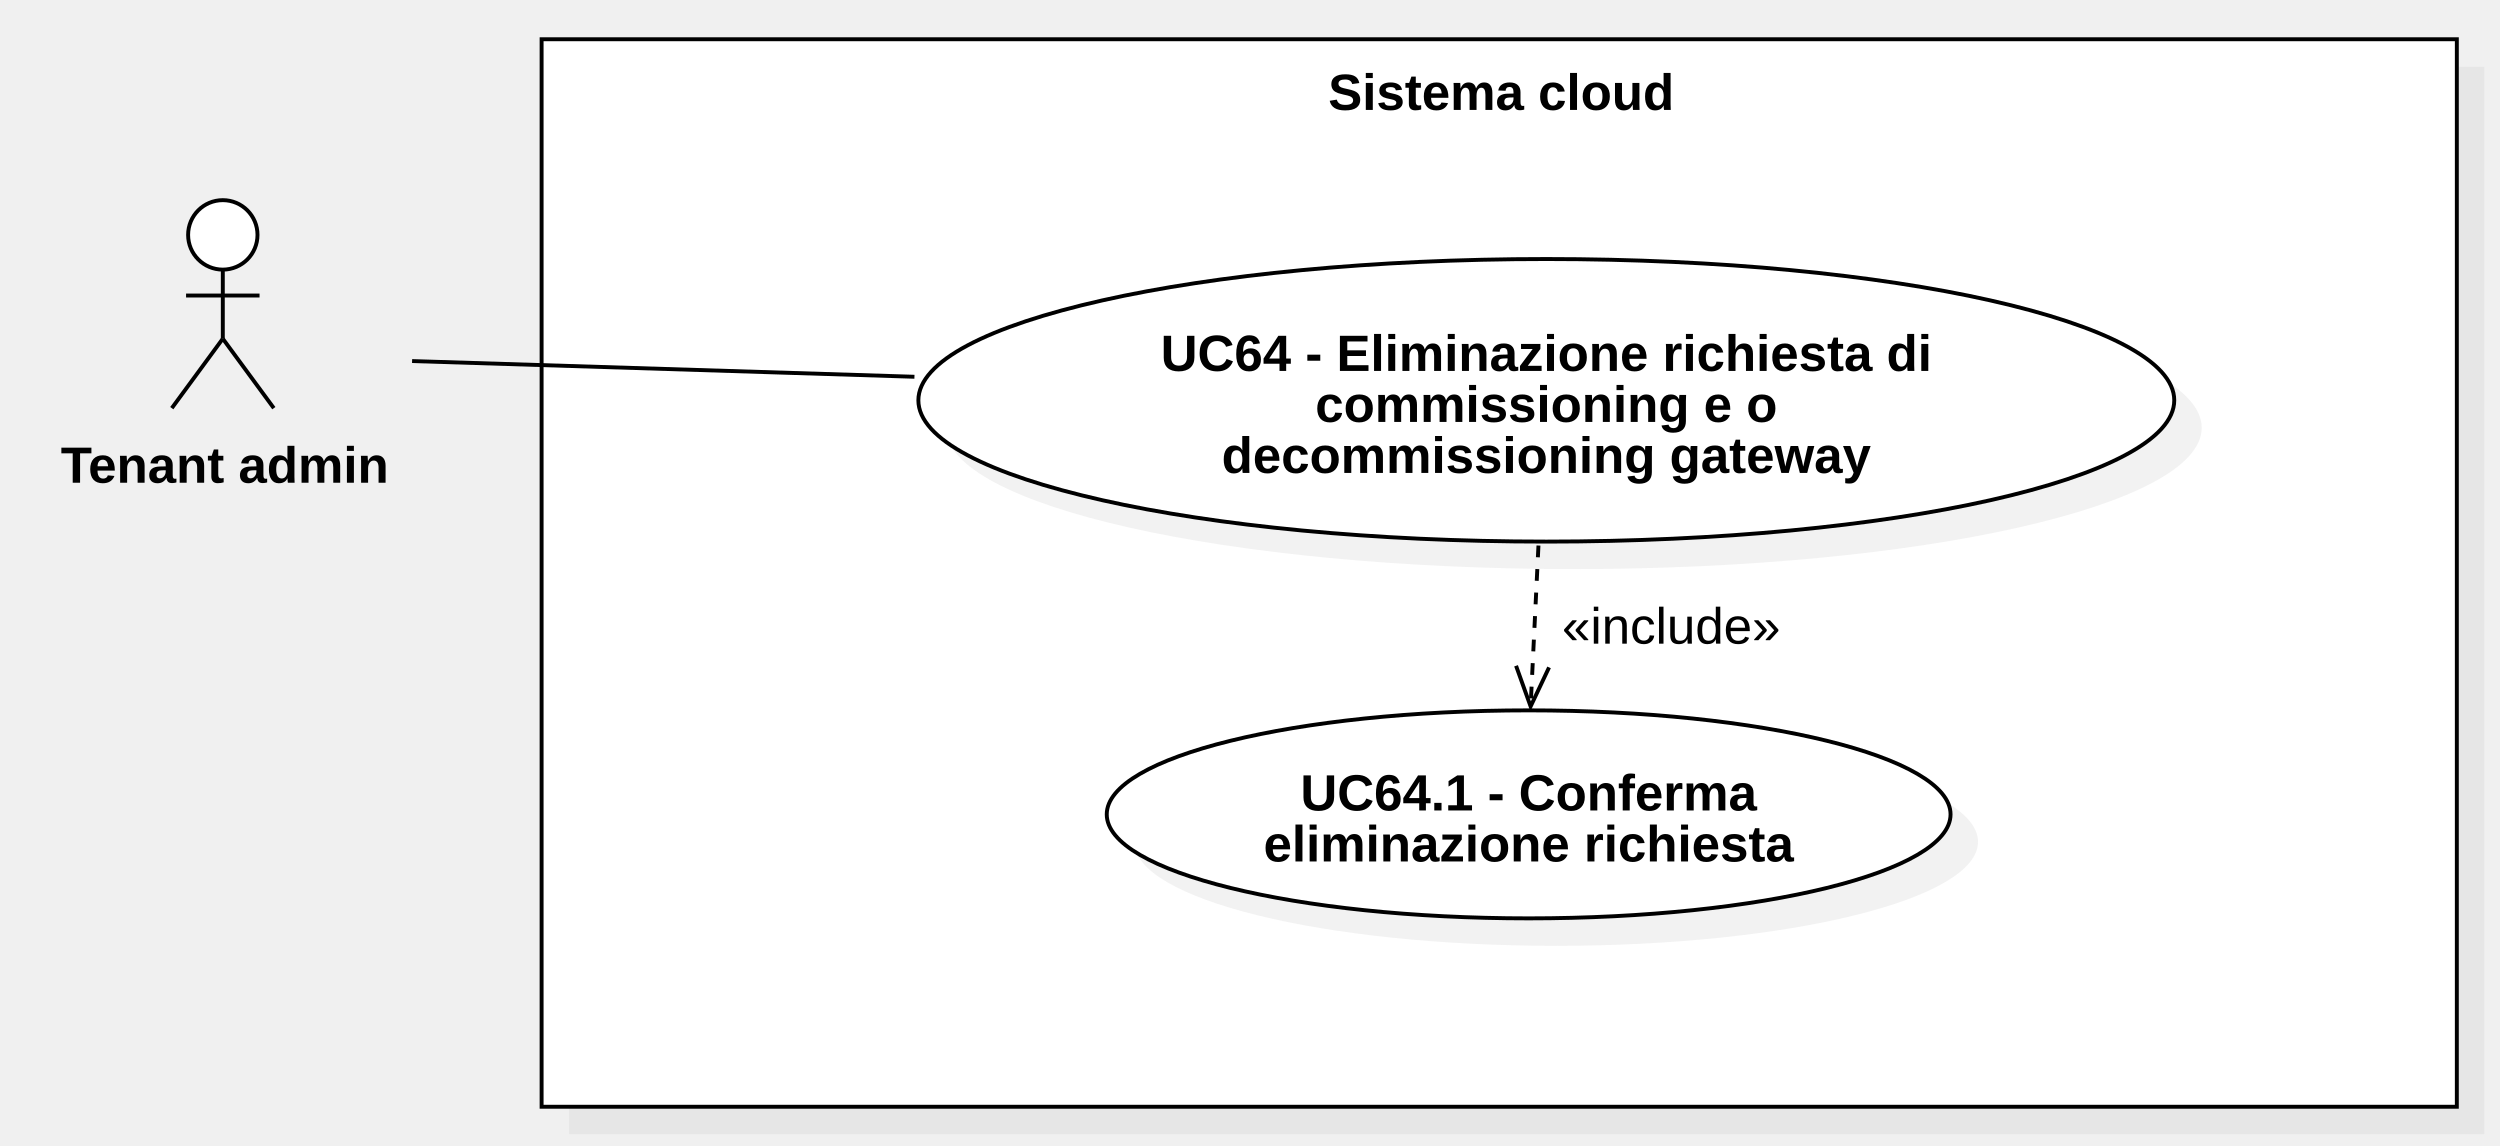
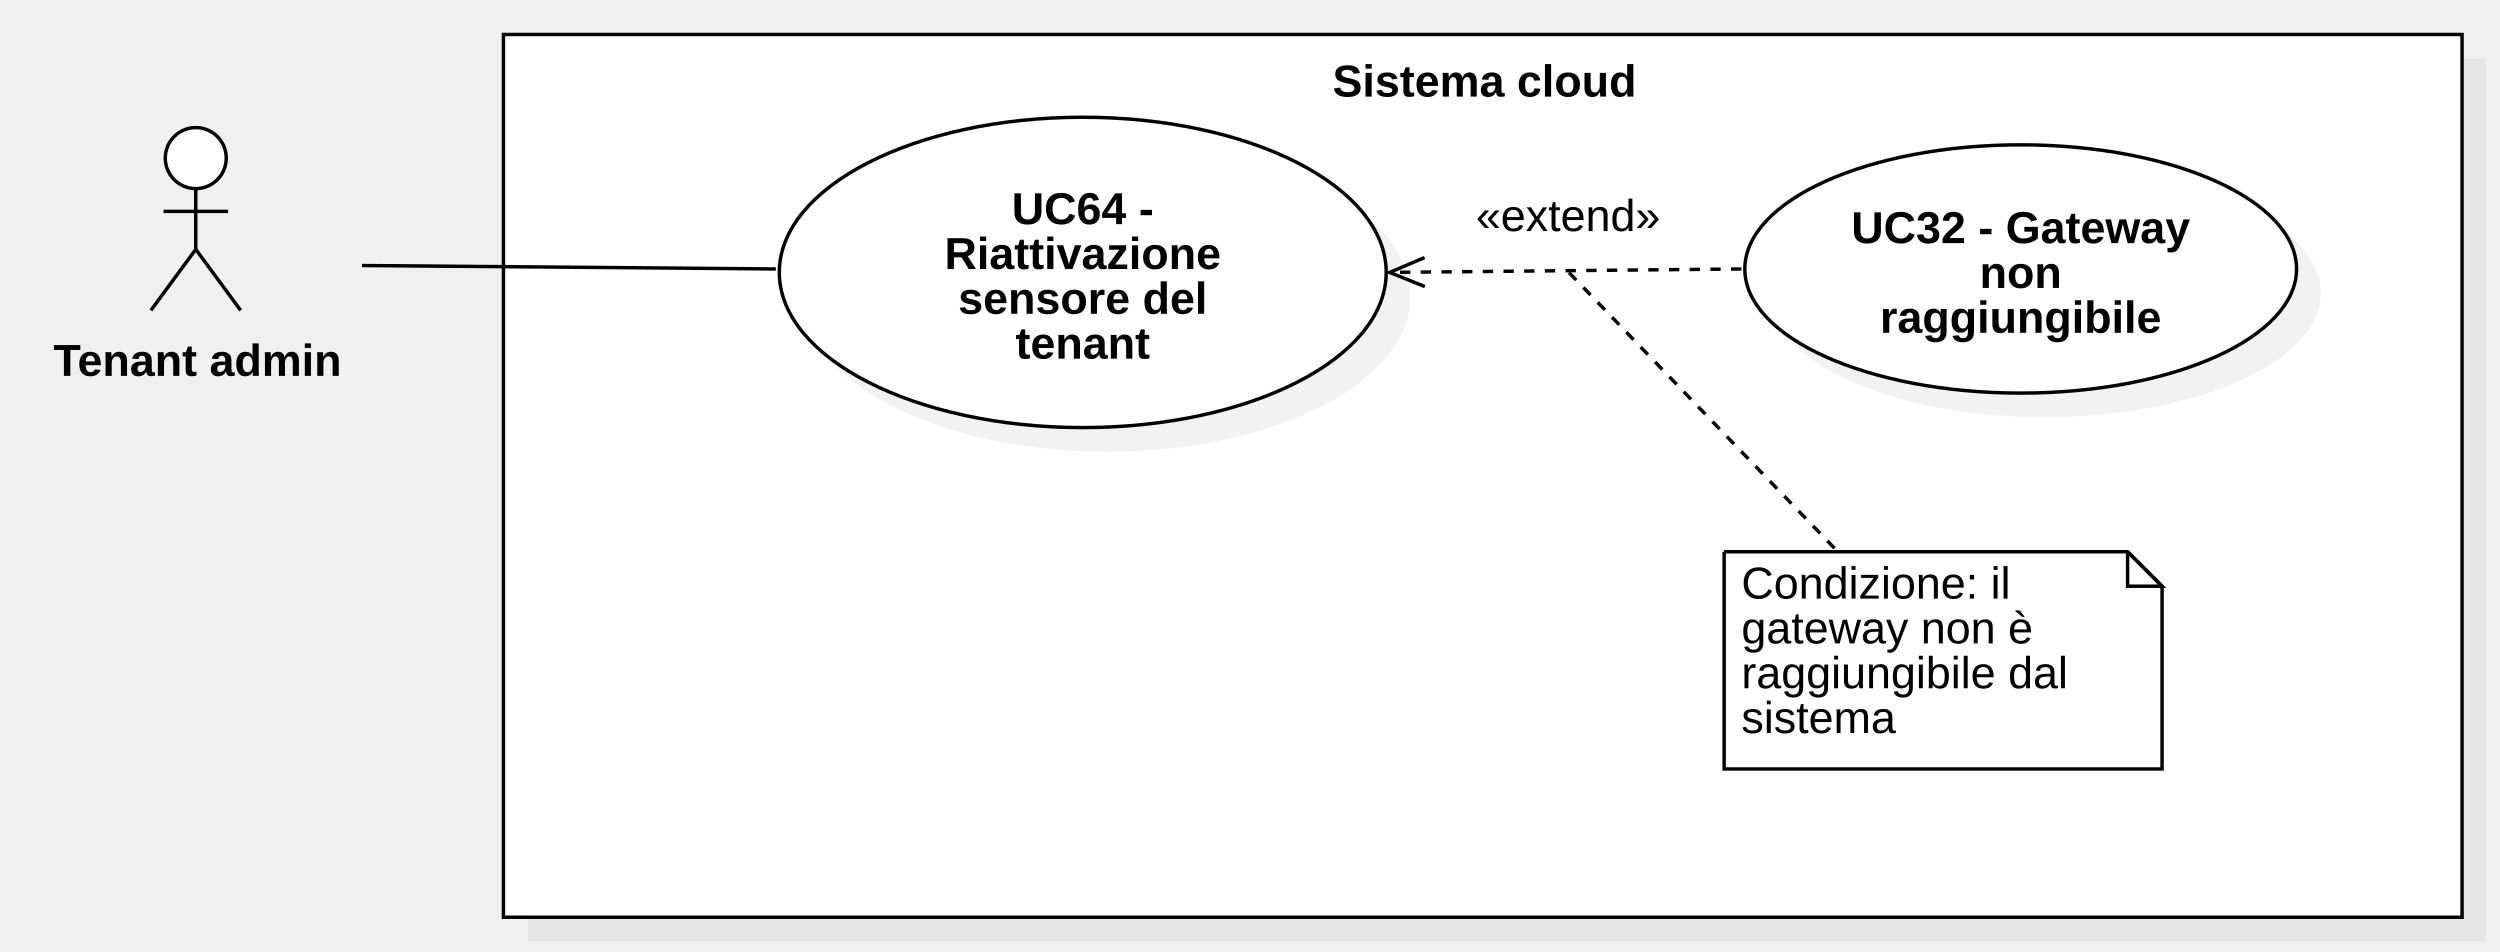
- <svg xmlns="http://www.w3.org/2000/svg" version="1.1" width="637" height="292">
+ <svg xmlns="http://www.w3.org/2000/svg" version="1.1" width="725" height="276">
  <defs />
  <g>
    <g>
-       <rect fill="#C0C0C0" stroke="none" x="177" y="33" width="488" height="272" transform="matrix(1 0 0 1 -32 -16)" fill-opacity="0.2" />
+       <rect fill="#C0C0C0" stroke="none" x="181" y="33" width="568" height="256" transform="matrix(1 0 0 1 -28 -16)" fill-opacity="0.2" />
    </g>
    <g>
-       <rect fill="#ffffff" stroke="none" x="170" y="26" width="488" height="272" transform="matrix(1 0 0 1 -32 -16)" />
+       <rect fill="#ffffff" stroke="none" x="174" y="26" width="568" height="256" transform="matrix(1 0 0 1 -28 -16)" />
    </g>
    <g>
-       <path fill="none" stroke="#000000" paint-order="fill stroke markers" d=" M 138 10 L 626 10 L 626 282 L 138 282 L 138 10 Z Z" stroke-miterlimit="10" stroke-dasharray="" />
+       <path fill="none" stroke="#000000" paint-order="fill stroke markers" d=" M 146 10 L 714 10 L 714 266 L 146 266 L 146 10 Z Z" stroke-miterlimit="10" stroke-dasharray="" />
    </g>
    <g>
      <g>
        <path fill="none" stroke="none" />
-         <text fill="#000000" stroke="none" font-family="Arial" font-size="13px" font-style="normal" font-weight="bold" text-decoration="undefined" x="414.5" y="39.5" text-anchor="middle" dominant-baseline="central" transform="matrix(1 0 0 1 -32 -16)">Sistema cloud</text>
+         <text fill="#000000" stroke="none" font-family="Arial" font-size="13px" font-style="normal" font-weight="bold" text-decoration="undefined" x="458.5" y="39.5" text-anchor="middle" dominant-baseline="central" transform="matrix(1 0 0 1 -28 -16)">Sistema cloud</text>
      </g>
    </g>
    <g>
-       <path fill="#ffffff" stroke="none" paint-order="stroke fill markers" d=" M 47.931 59.85 C 47.931 54.962 51.889 51 56.771 51 C 61.653 51 65.611 54.962 65.611 59.85 C 65.611 64.738 61.653 68.7 56.771 68.7 C 51.889 68.7 47.931 64.738 47.931 59.85 Z" />
+       <path fill="#ffffff" stroke="none" paint-order="stroke fill markers" d=" M 47.931 45.85 C 47.931 40.962 51.889 37 56.771 37 C 61.653 37 65.611 40.962 65.611 45.85 C 65.611 50.738 61.653 54.7 56.771 54.7 C 51.889 54.7 47.931 50.738 47.931 45.85 Z" />
    </g>
    <g>
-       <path fill="none" stroke="#000000" paint-order="fill stroke markers" d=" M 47.931 59.85 C 47.931 54.962 51.889 51 56.771 51 C 61.653 51 65.611 54.962 65.611 59.85 C 65.611 64.738 61.653 68.7 56.771 68.7 C 51.889 68.7 47.931 64.738 47.931 59.85 Z" stroke-miterlimit="10" stroke-dasharray="" />
+       <path fill="none" stroke="#000000" paint-order="fill stroke markers" d=" M 47.931 45.85 C 47.931 40.962 51.889 37 56.771 37 C 61.653 37 65.611 40.962 65.611 45.85 C 65.611 50.738 61.653 54.7 56.771 54.7 C 51.889 54.7 47.931 50.738 47.931 45.85 Z" stroke-miterlimit="10" stroke-dasharray="" />
    </g>
    <g>
-       <path fill="none" stroke="#000000" paint-order="fill stroke markers" d=" M 56.771 68.7 L 56.771 86.3" stroke-miterlimit="10" stroke-dasharray="" />
+       <path fill="none" stroke="#000000" paint-order="fill stroke markers" d=" M 56.771 54.7 L 56.771 72.3" stroke-miterlimit="10" stroke-dasharray="" />
    </g>
    <g>
-       <path fill="none" stroke="#000000" paint-order="fill stroke markers" d=" M 47.411 75.3 L 66.131 75.3" stroke-miterlimit="10" stroke-dasharray="" />
+       <path fill="none" stroke="#000000" paint-order="fill stroke markers" d=" M 47.411 61.3 L 66.131 61.3" stroke-miterlimit="10" stroke-dasharray="" />
    </g>
    <g>
-       <path fill="none" stroke="#000000" paint-order="fill stroke markers" d=" M 56.771 86.3 L 43.771 104" stroke-miterlimit="10" stroke-dasharray="" />
+       <path fill="none" stroke="#000000" paint-order="fill stroke markers" d=" M 56.771 72.3 L 43.771 90" stroke-miterlimit="10" stroke-dasharray="" />
    </g>
    <g>
-       <path fill="none" stroke="#000000" paint-order="fill stroke markers" d=" M 56.771 86.3 L 69.771 104" stroke-miterlimit="10" stroke-dasharray="" />
+       <path fill="none" stroke="#000000" paint-order="fill stroke markers" d=" M 56.771 72.3 L 69.771 90" stroke-miterlimit="10" stroke-dasharray="" />
    </g>
    <g>
      <g>
        <path fill="none" stroke="none" />
-         <text fill="#000000" stroke="none" font-family="Arial" font-size="13px" font-style="normal" font-weight="bold" text-decoration="undefined" x="89.271" y="134.5" text-anchor="middle" dominant-baseline="central" transform="matrix(1 0 0 1 -32 -16)">Tenant admin</text>
+         <text fill="#000000" stroke="none" font-family="Arial" font-size="13px" font-style="normal" font-weight="bold" text-decoration="undefined" x="85.271" y="120.5" text-anchor="middle" dominant-baseline="central" transform="matrix(1 0 0 1 -28 -16)">Tenant admin</text>
      </g>
    </g>
    <g>
-       <path fill="#C0C0C0" stroke="none" paint-order="stroke fill markers" d=" M 241 109 C 241 89.118 312.634 73 401 73 C 489.366 73 561 89.118 561 109 C 561 128.882 489.366 145 401 145 C 312.634 145 241 128.882 241 109 Z" fill-opacity="0.2" />
+       <path fill="#C0C0C0" stroke="none" paint-order="stroke fill markers" d=" M 233 86 C 233 61.147 272.399 41 321 41 C 369.601 41 409 61.147 409 86 C 409 110.853 369.601 131 321 131 C 272.399 131 233 110.853 233 86 Z" fill-opacity="0.2" />
    </g>
    <g>
-       <path fill="#ffffff" stroke="none" paint-order="stroke fill markers" d=" M 234 102 C 234 82.118 305.634 66 394 66 C 482.366 66 554 82.118 554 102 C 554 121.882 482.366 138 394 138 C 305.634 138 234 121.882 234 102 Z" />
+       <path fill="#ffffff" stroke="none" paint-order="stroke fill markers" d=" M 226 79 C 226 54.147 265.399 34 314 34 C 362.601 34 402 54.147 402 79 C 402 103.853 362.601 124 314 124 C 265.399 124 226 103.853 226 79 Z" />
    </g>
    <g>
-       <path fill="none" stroke="#000000" paint-order="fill stroke markers" d=" M 234 102 C 234 82.118 305.634 66 394 66 C 482.366 66 554 82.118 554 102 C 554 121.882 482.366 138 394 138 C 305.634 138 234 121.882 234 102 Z" stroke-miterlimit="10" stroke-dasharray="" />
+       <path fill="none" stroke="#000000" paint-order="fill stroke markers" d=" M 226 79 C 226 54.147 265.399 34 314 34 C 362.601 34 402 54.147 402 79 C 402 103.853 362.601 124 314 124 C 265.399 124 226 103.853 226 79 Z" stroke-miterlimit="10" stroke-dasharray="" />
    </g>
    <g>
      <g>
        <path fill="none" stroke="none" />
-         <text fill="#000000" stroke="none" font-family="Arial" font-size="13px" font-style="normal" font-weight="bold" text-decoration="undefined" x="426" y="106" text-anchor="middle" dominant-baseline="central" transform="matrix(1 0 0 1 -32 -16)">UC64 - Eliminazione richiesta di</text>
-         <text fill="#000000" stroke="none" font-family="Arial" font-size="13px" font-style="normal" font-weight="bold" text-decoration="undefined" x="426" y="119" text-anchor="middle" dominant-baseline="central" transform="matrix(1 0 0 1 -32 -16)">commissioning e o</text>
-         <text fill="#000000" stroke="none" font-family="Arial" font-size="13px" font-style="normal" font-weight="bold" text-decoration="undefined" x="426" y="132" text-anchor="middle" dominant-baseline="central" transform="matrix(1 0 0 1 -32 -16)">decommissioning gateway</text>
+         <text fill="#000000" stroke="none" font-family="Arial" font-size="13px" font-style="normal" font-weight="bold" text-decoration="undefined" x="342" y="76.5" text-anchor="middle" dominant-baseline="central" transform="matrix(1 0 0 1 -28 -16)">UC64 -</text>
+         <text fill="#000000" stroke="none" font-family="Arial" font-size="13px" font-style="normal" font-weight="bold" text-decoration="undefined" x="342" y="89.5" text-anchor="middle" dominant-baseline="central" transform="matrix(1 0 0 1 -28 -16)">Riattivazione</text>
+         <text fill="#000000" stroke="none" font-family="Arial" font-size="13px" font-style="normal" font-weight="bold" text-decoration="undefined" x="342" y="102.5" text-anchor="middle" dominant-baseline="central" transform="matrix(1 0 0 1 -28 -16)">sensore del</text>
+         <text fill="#000000" stroke="none" font-family="Arial" font-size="13px" font-style="normal" font-weight="bold" text-decoration="undefined" x="342" y="115.5" text-anchor="middle" dominant-baseline="central" transform="matrix(1 0 0 1 -28 -16)">tenant</text>
      </g>
    </g>
    <g>
-       <path fill="#C0C0C0" stroke="none" paint-order="stroke fill markers" d=" M 289 214.5 C 289 199.864 337.129 188 396.5 188 C 455.871 188 504 199.864 504 214.5 C 504 229.136 455.871 241 396.5 241 C 337.129 241 289 229.136 289 214.5 Z" fill-opacity="0.2" />
+       <path fill="none" stroke="#000000" paint-order="fill stroke markers" d=" M 105 77 L 225 78" stroke-miterlimit="10" stroke-dasharray="" />
    </g>
    <g>
-       <path fill="#ffffff" stroke="none" paint-order="stroke fill markers" d=" M 282 207.5 C 282 192.864 330.129 181 389.5 181 C 448.871 181 497 192.864 497 207.5 C 497 222.136 448.871 234 389.5 234 C 330.129 234 282 222.136 282 207.5 Z" />
+       <path fill="#C0C0C0" stroke="none" paint-order="stroke fill markers" d=" M 513 85 C 513 65.118 548.817 49 593 49 C 637.183 49 673 65.118 673 85 C 673 104.882 637.183 121 593 121 C 548.817 121 513 104.882 513 85 Z" fill-opacity="0.2" />
    </g>
    <g>
-       <path fill="none" stroke="#000000" paint-order="fill stroke markers" d=" M 282 207.5 C 282 192.864 330.129 181 389.5 181 C 448.871 181 497 192.864 497 207.5 C 497 222.136 448.871 234 389.5 234 C 330.129 234 282 222.136 282 207.5 Z" stroke-miterlimit="10" stroke-dasharray="" />
+       <path fill="#ffffff" stroke="none" paint-order="stroke fill markers" d=" M 506 78 C 506 58.118 541.817 42 586 42 C 630.183 42 666 58.118 666 78 C 666 97.882 630.183 114 586 114 C 541.817 114 506 97.882 506 78 Z" />
+     </g>
+     <g>
+       <path fill="none" stroke="#000000" paint-order="fill stroke markers" d=" M 506 78 C 506 58.118 541.817 42 586 42 C 630.183 42 666 58.118 666 78 C 666 97.882 630.183 114 586 114 C 541.817 114 506 97.882 506 78 Z" stroke-miterlimit="10" stroke-dasharray="" />
    </g>
    <g>
      <g>
        <path fill="none" stroke="none" />
-         <text fill="#000000" stroke="none" font-family="Arial" font-size="13px" font-style="normal" font-weight="bold" text-decoration="undefined" x="421.5" y="218" text-anchor="middle" dominant-baseline="central" transform="matrix(1 0 0 1 -32 -16)">UC64.1 - Conferma</text>
-         <text fill="#000000" stroke="none" font-family="Arial" font-size="13px" font-style="normal" font-weight="bold" text-decoration="undefined" x="421.5" y="231" text-anchor="middle" dominant-baseline="central" transform="matrix(1 0 0 1 -32 -16)">eliminazione richiesta</text>
+         <text fill="#000000" stroke="none" font-family="Arial" font-size="13px" font-style="normal" font-weight="bold" text-decoration="undefined" x="614" y="82" text-anchor="middle" dominant-baseline="central" transform="matrix(1 0 0 1 -28 -16)">UC32 - Gateway</text>
+         <text fill="#000000" stroke="none" font-family="Arial" font-size="13px" font-style="normal" font-weight="bold" text-decoration="undefined" x="614" y="95" text-anchor="middle" dominant-baseline="central" transform="matrix(1 0 0 1 -28 -16)">non</text>
+         <text fill="#000000" stroke="none" font-family="Arial" font-size="13px" font-style="normal" font-weight="bold" text-decoration="undefined" x="614" y="108" text-anchor="middle" dominant-baseline="central" transform="matrix(1 0 0 1 -28 -16)">raggiungibile</text>
      </g>
    </g>
    <g>
-       <path fill="none" stroke="#000000" paint-order="fill stroke markers" d=" M 392 139 L 390 180" stroke-miterlimit="10" stroke-dasharray="3" />
+       <path fill="none" stroke="#000000" paint-order="fill stroke markers" d=" M 505 78 L 403 79" stroke-miterlimit="10" stroke-dasharray="3" />
    </g>
    <g>
-       <path fill="none" stroke="#000000" paint-order="fill stroke markers" d=" M 386.291 169.644 L 390 180 L 394.7 170.054" stroke-miterlimit="10" stroke-dasharray="" />
+       <path fill="none" stroke="#000000" paint-order="fill stroke markers" d=" M 413.121 74.691 L 403 79 L 413.203 83.11" stroke-miterlimit="10" stroke-dasharray="" />
    </g>
    <g>
-       <rect fill="#ffffff" stroke="none" x="430" y="169" width="55.656" height="13" transform="matrix(1 0 0 1 -32 -16)" />
+       <rect fill="#ffffff" stroke="none" x="456" y="72" width="53.492" height="13" transform="matrix(1 0 0 1 -28 -16)" />
    </g>
    <g>
      <g>
        <path fill="none" stroke="none" />
-         <text fill="#000000" stroke="none" font-family="Arial" font-size="13px" font-style="normal" font-weight="normal" text-decoration="undefined" x="457.828" y="175.5" text-anchor="middle" dominant-baseline="central" transform="matrix(1 0 0 1 -32 -16)">«include»</text>
+         <text fill="#000000" stroke="none" font-family="Arial" font-size="13px" font-style="normal" font-weight="normal" text-decoration="undefined" x="482.746" y="78.5" text-anchor="middle" dominant-baseline="central" transform="matrix(1 0 0 1 -28 -16)">«extend»</text>
      </g>
    </g>
    <g>
-       <path fill="none" stroke="#000000" paint-order="fill stroke markers" d=" M 105 92 L 233 96" stroke-miterlimit="10" stroke-dasharray="" />
+       <path fill="#ffffff" stroke="none" paint-order="stroke fill markers" d=" M 500 160 L 617 160 L 627 170 L 627 223 L 500 223 L 500 160" />
+     </g>
+     <g>
+       <path fill="none" stroke="#000000" paint-order="fill stroke markers" d=" M 500 160 L 617 160 L 627 170 L 627 223 L 500 223 L 500 160 L 500 160" stroke-miterlimit="10" stroke-dasharray="" />
+     </g>
+     <g>
+       <path fill="none" stroke="#000000" paint-order="fill stroke markers" d=" M 617 160 L 617 170 L 627 170 L 617 160" stroke-miterlimit="10" stroke-dasharray="" />
+     </g>
+     <g>
+       <g>
+         <path fill="none" stroke="none" />
+         <text fill="#000000" stroke="none" font-family="Arial" font-size="13px" font-style="normal" font-weight="normal" text-decoration="undefined" x="533" y="181" text-anchor="start" dominant-baseline="text-before-edge" transform="matrix(1 0 0 1 -28 -16)">Condizione: il</text>
+         <text fill="#000000" stroke="none" font-family="Arial" font-size="13px" font-style="normal" font-weight="normal" text-decoration="undefined" x="533" y="194" text-anchor="start" dominant-baseline="text-before-edge" transform="matrix(1 0 0 1 -28 -16)">gateway non è</text>
+         <text fill="#000000" stroke="none" font-family="Arial" font-size="13px" font-style="normal" font-weight="normal" text-decoration="undefined" x="533" y="207" text-anchor="start" dominant-baseline="text-before-edge" transform="matrix(1 0 0 1 -28 -16)">raggiungibile dal</text>
+         <text fill="#000000" stroke="none" font-family="Arial" font-size="13px" font-style="normal" font-weight="normal" text-decoration="undefined" x="533" y="220" text-anchor="start" dominant-baseline="text-before-edge" transform="matrix(1 0 0 1 -28 -16)">sistema</text>
+       </g>
+     </g>
+     <g>
+       <path fill="none" stroke="#000000" paint-order="fill stroke markers" d=" M 532 159 L 454 78" stroke-miterlimit="10" stroke-dasharray="3" />
    </g>
  </g>
</svg>
